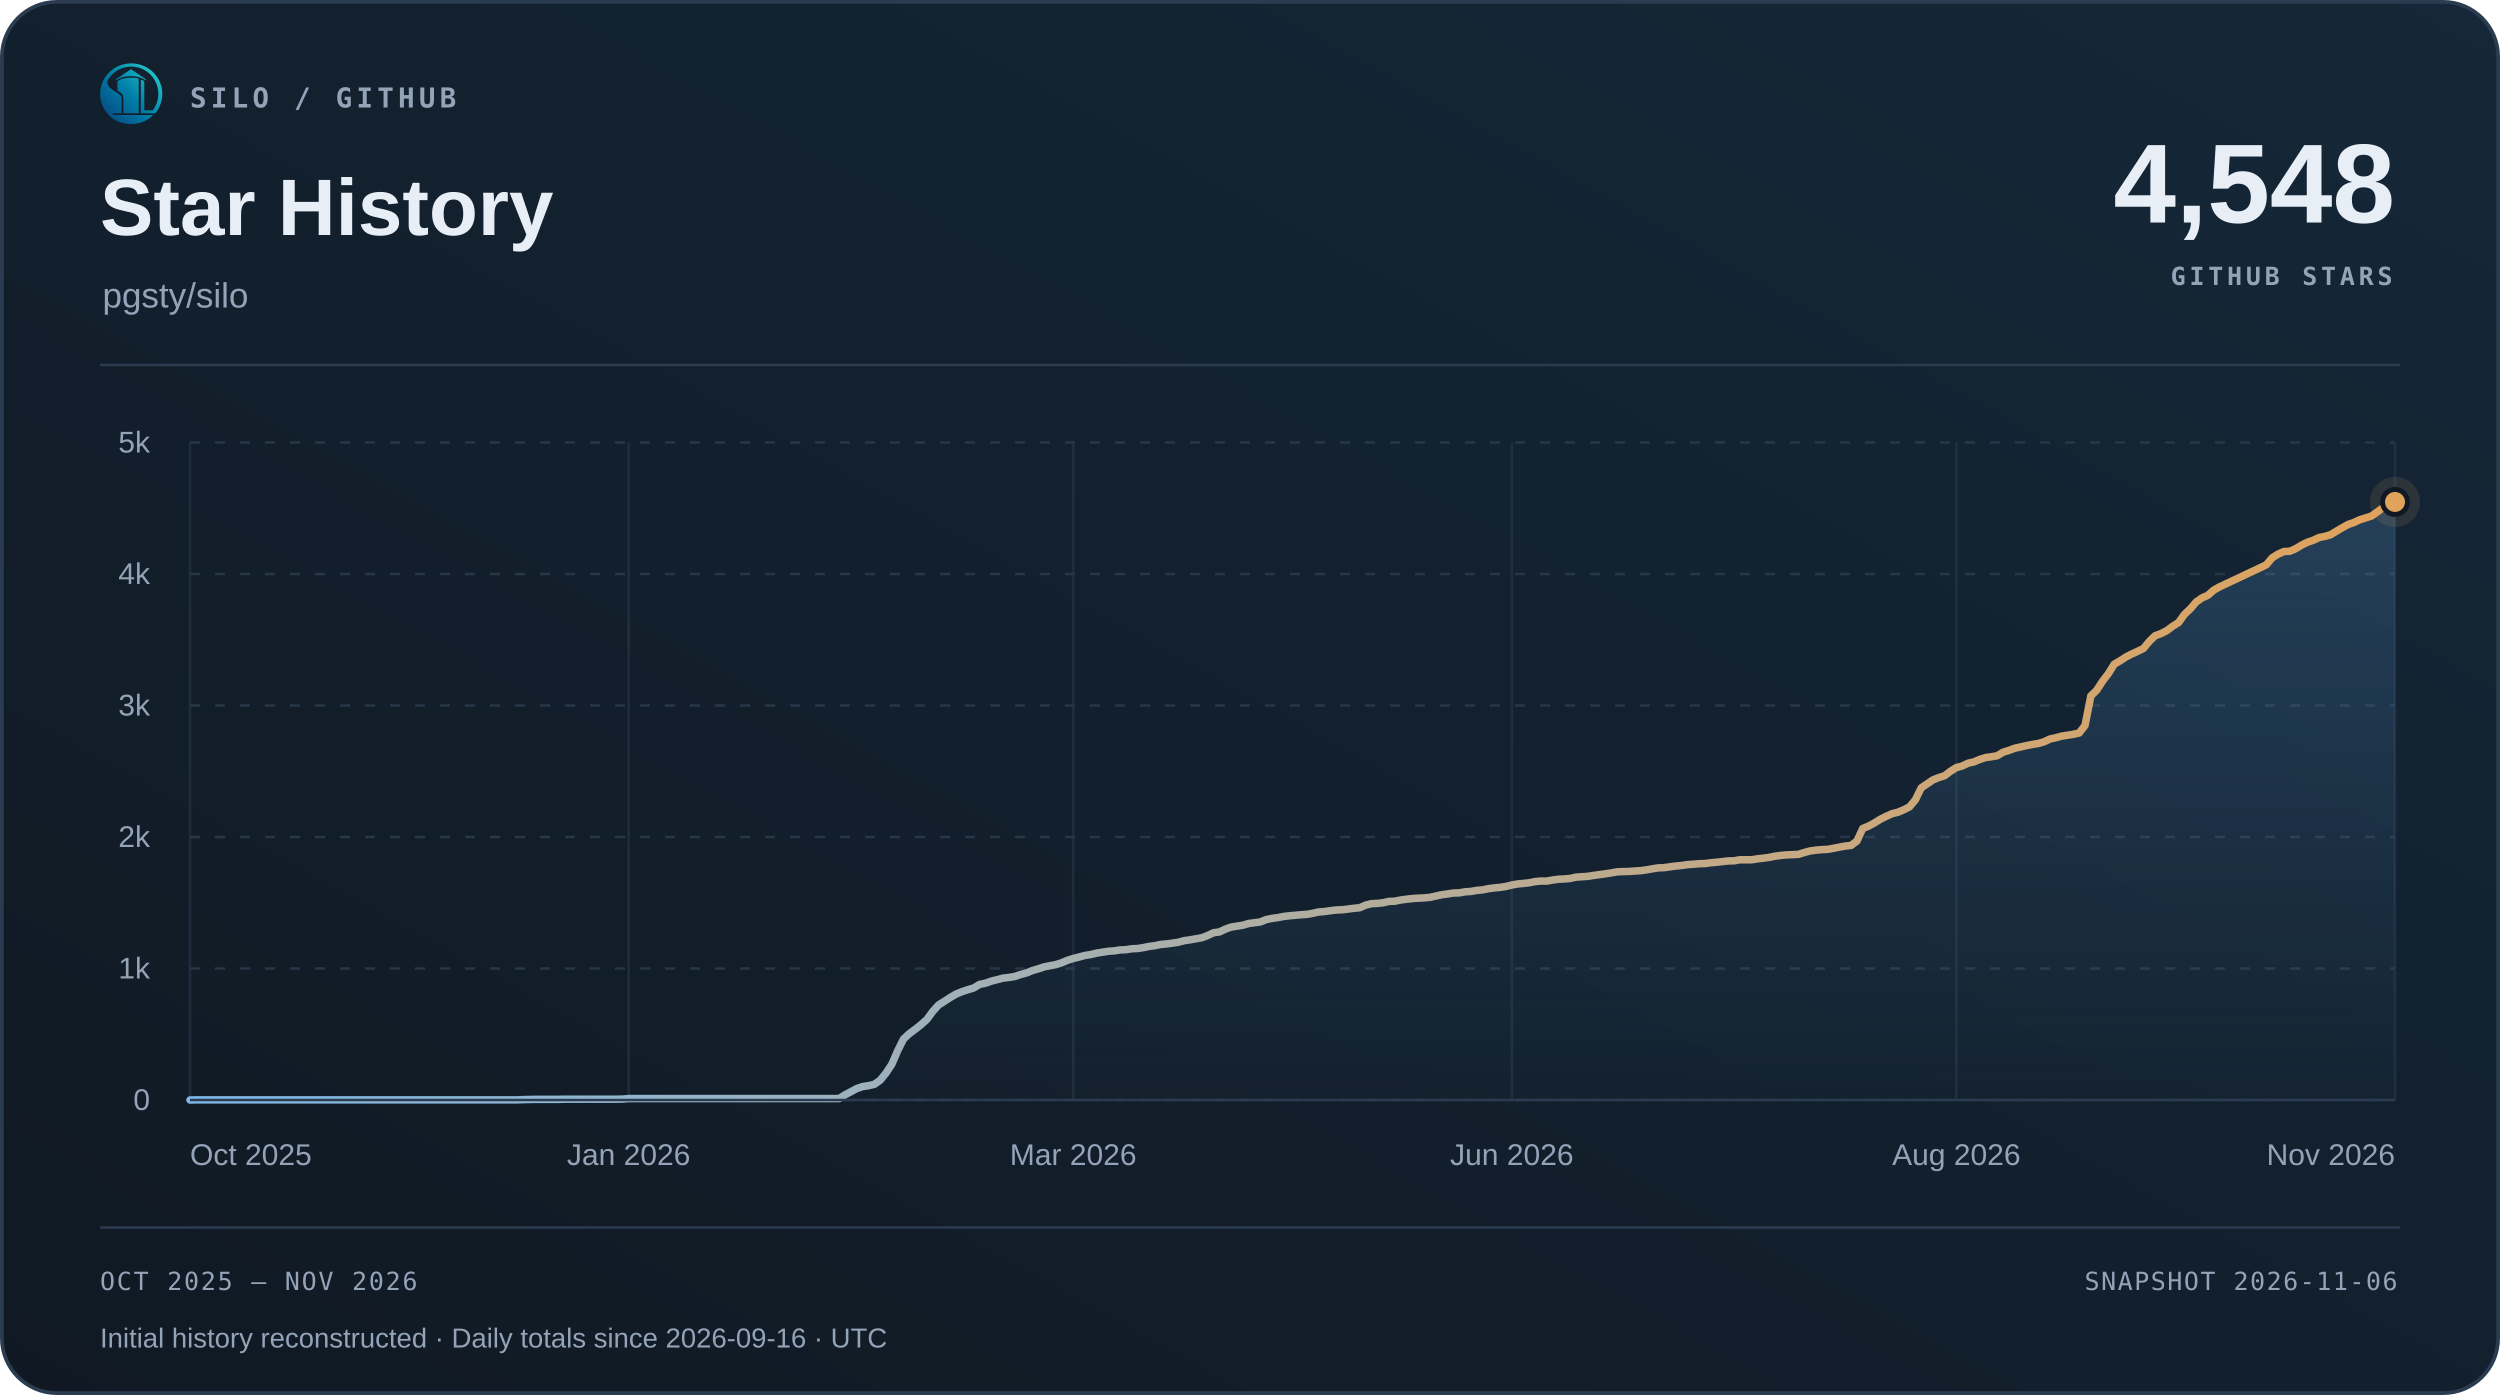
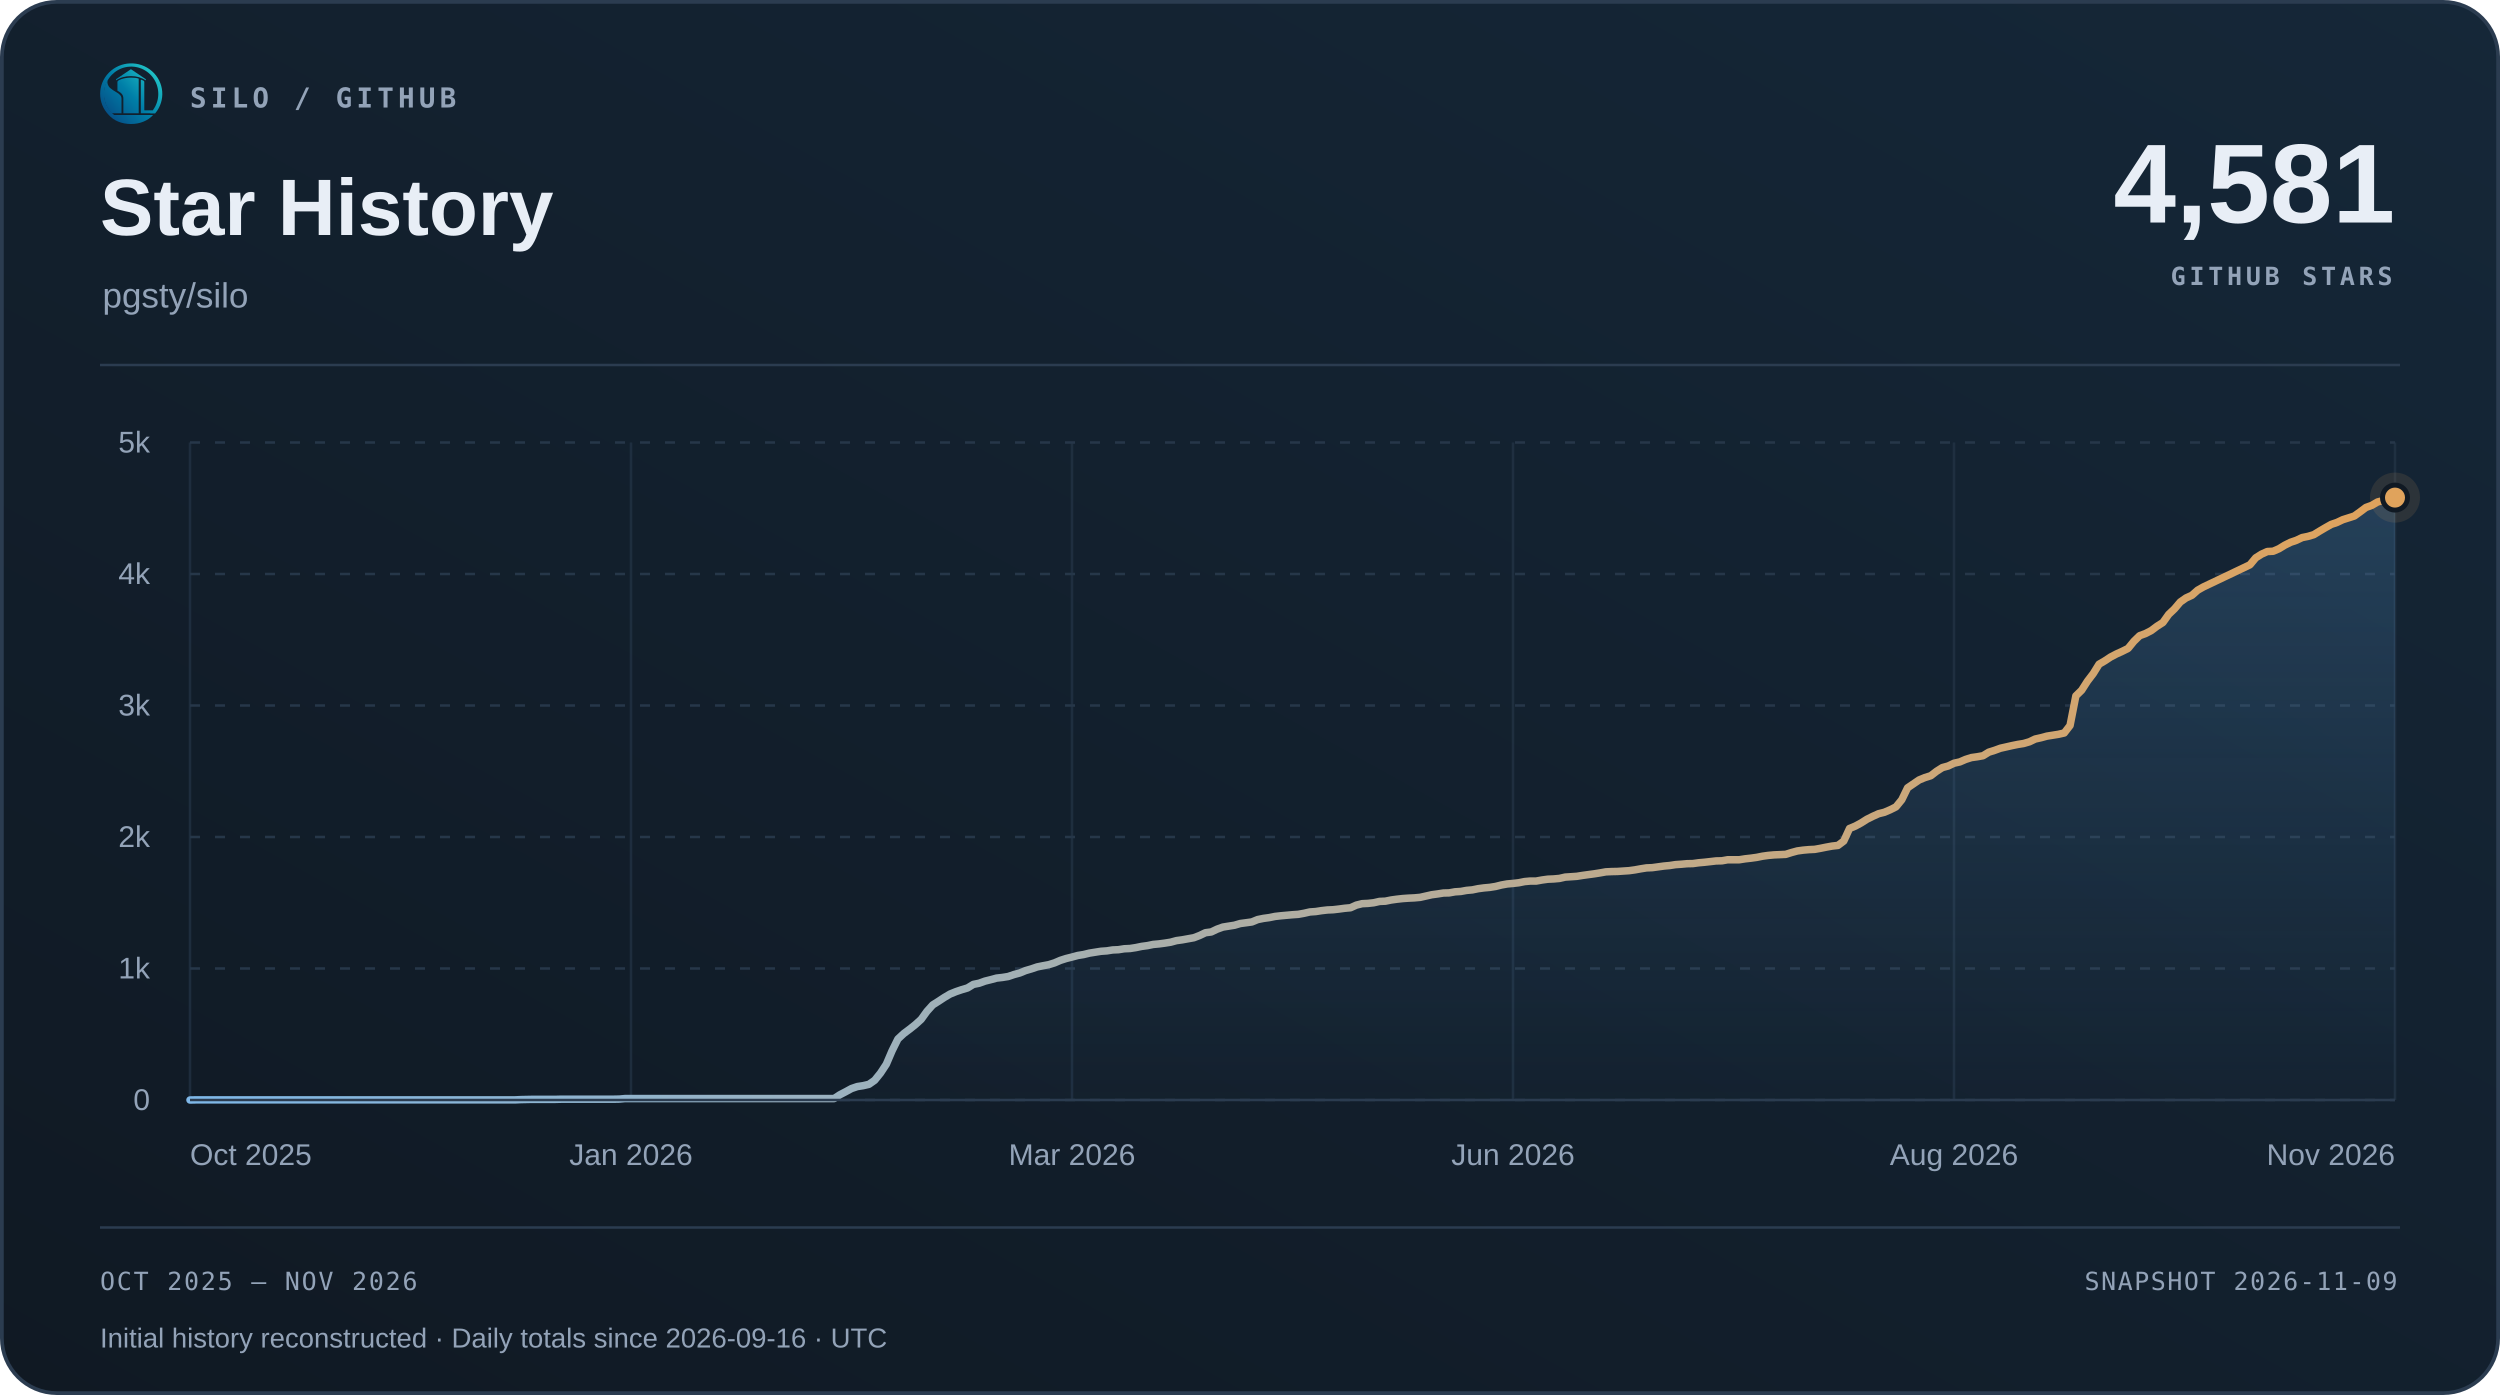
<svg xmlns="http://www.w3.org/2000/svg" width="1000" height="558" viewBox="0 0 1000 558" role="img" aria-labelledby="title desc">
  <defs>
    <linearGradient id="surface" x1="0" y1="1" x2="1" y2="0">
      <stop offset="0" stop-color="#101923" />
      <stop offset="1" stop-color="#152738" />
    </linearGradient>
    <linearGradient id="accent" x1="0" y1="0" x2="1" y2="0">
      <stop offset="0" stop-color="#7fb8e8" />
      <stop offset="1" stop-color="#e0a35c" />
    </linearGradient>
    <linearGradient id="area" x1="0" y1="0" x2="0" y2="1">
      <stop offset="0" stop-color="#5da2dd" stop-opacity=".22" />
      <stop offset="1" stop-color="#5da2dd" stop-opacity=".015" />
    </linearGradient>
  </defs>
  <rect x=".75" y=".75" width="998.5" height="556.5" rx="22" fill="url(#surface)" stroke="#2b3c50" stroke-width="1.5" />
  <svg x="40" y="25" width="25" height="25" viewBox="230 213 570 570">
    <defs>
      <linearGradient id="silo-color" x1="276" y1="720" x2="742" y2="286" gradientUnits="userSpaceOnUse">
        <stop offset="0" stop-color="#064A83" />
        <stop offset="0.5" stop-color="#007FA8" />
        <stop offset="1" stop-color="#22C7C9" />
      </linearGradient>
    </defs>
    <g fill="url(#silo-color)">
      <path d="       M 734 676       A 283.5 278.5 0 1 0 310 692       L 359 692       A 247 248.5 0 1 1 688 676       Z" />
      <path d="       M 300.57 375       C 292 390 300 430 328 450       C 343 461 357 472 374 481       C 410 501 426 517 426 544       L 426 676       L 336 676       C 308 647 286 608 274 565       C 262 522 263 479 272 439       C 278 413 286 389 300.57 375       Z" />
      <path d="       M 602 373       Q 602 368 607 370       C 619 374 634 381 634 389       L 634 647       Q 634 649 636 649       L 708 649       L 734 676       L 602 676       Z" />
      <path d="       M 310 692       L 714 692       C 668 743 596 774 512 774       C 428 774 355 743 310 692       Z" />
      <path d="       M 389 389       C 389 374 447 351 512 351       C 540 351 565 354 580 359       Q 583 360 583 364       L 583 676       L 443 676       L 443 541       C 443 509 426 490 389 470       Z" />
      <path d="       M 512 274       L 647 365       Q 649 370 647 376       C 609 350 563 337 512 337       C 460 337 414 350 377 376       Q 375 370 377 365       Z" />
    </g>
  </svg>
  <text x="76" y="43" font-family="Menlo,Consolas,monospace" font-size="11" font-weight="600" fill="#93a3b8" text-anchor="start" letter-spacing="1.7">SILO / GITHUB</text>
  <text x="40" y="94" font-family="Arial,Helvetica,sans-serif" font-size="32" font-weight="700" fill="#e8eef6" text-anchor="start">Star History</text>
  <text x="41" y="123" font-family="Arial,Helvetica,sans-serif" font-size="14" font-weight="400" fill="#93a3b8" text-anchor="start">pgsty/silo</text>
-   <text x="958" y="89" font-family="Arial,Helvetica,sans-serif" font-size="45" font-weight="700" fill="#e8eef6" text-anchor="end">4,548</text>
+   <text x="958" y="89" font-family="Arial,Helvetica,sans-serif" font-size="45" font-weight="700" fill="#e8eef6" text-anchor="end">4,581</text>
  <text x="957" y="114" font-family="Menlo,Consolas,monospace" font-size="10" font-weight="600" fill="#93a3b8" text-anchor="end" letter-spacing="1.5">GITHUB STARS</text>
  <path d="M40 146 H960" stroke="#2b3c50" />
  <path d="M76 440.00 H958" stroke="#263749" stroke-dasharray="4 6" />
  <text x="60" y="444.0" font-family="Arial,Helvetica,sans-serif" font-size="12" font-weight="400" fill="#93a3b8" text-anchor="end">0</text>
  <path d="M76 387.40 H958" stroke="#263749" stroke-dasharray="4 6" />
  <text x="60" y="391.4" font-family="Arial,Helvetica,sans-serif" font-size="12" font-weight="400" fill="#93a3b8" text-anchor="end">1k</text>
  <path d="M76 334.80 H958" stroke="#263749" stroke-dasharray="4 6" />
  <text x="60" y="338.8" font-family="Arial,Helvetica,sans-serif" font-size="12" font-weight="400" fill="#93a3b8" text-anchor="end">2k</text>
  <path d="M76 282.20 H958" stroke="#263749" stroke-dasharray="4 6" />
  <text x="60" y="286.2" font-family="Arial,Helvetica,sans-serif" font-size="12" font-weight="400" fill="#93a3b8" text-anchor="end">3k</text>
  <path d="M76 229.60 H958" stroke="#263749" stroke-dasharray="4 6" />
  <text x="60" y="233.6" font-family="Arial,Helvetica,sans-serif" font-size="12" font-weight="400" fill="#93a3b8" text-anchor="end">4k</text>
  <path d="M76 177.00 H958" stroke="#263749" stroke-dasharray="4 6" />
  <text x="60" y="181.0" font-family="Arial,Helvetica,sans-serif" font-size="12" font-weight="400" fill="#93a3b8" text-anchor="end">5k</text>
  <path d="M76.00 177 V440" stroke="#263749" stroke-opacity=".65" />
  <text x="76.0" y="466" font-family="Arial,Helvetica,sans-serif" font-size="12" font-weight="400" fill="#93a3b8" text-anchor="start">Oct 2025</text>
-   <path d="M251.46 177 V440" stroke="#263749" stroke-opacity=".65" />
-   <text x="251.46" y="466" font-family="Arial,Helvetica,sans-serif" font-size="12" font-weight="400" fill="#93a3b8" text-anchor="middle">Jan 2026</text>
-   <path d="M429.27 177 V440" stroke="#263749" stroke-opacity=".65" />
-   <text x="429.27" y="466" font-family="Arial,Helvetica,sans-serif" font-size="12" font-weight="400" fill="#93a3b8" text-anchor="middle">Mar 2026</text>
-   <path d="M604.73 177 V440" stroke="#263749" stroke-opacity=".65" />
-   <text x="604.73" y="466" font-family="Arial,Helvetica,sans-serif" font-size="12" font-weight="400" fill="#93a3b8" text-anchor="middle">Jun 2026</text>
-   <path d="M782.54 177 V440" stroke="#263749" stroke-opacity=".65" />
-   <text x="782.54" y="466" font-family="Arial,Helvetica,sans-serif" font-size="12" font-weight="400" fill="#93a3b8" text-anchor="middle">Aug 2026</text>
+   <path d="M252.40 177 V440" stroke="#263749" stroke-opacity=".65" />
+   <text x="252.4" y="466" font-family="Arial,Helvetica,sans-serif" font-size="12" font-weight="400" fill="#93a3b8" text-anchor="middle">Jan 2026</text>
+   <path d="M428.80 177 V440" stroke="#263749" stroke-opacity=".65" />
+   <text x="428.8" y="466" font-family="Arial,Helvetica,sans-serif" font-size="12" font-weight="400" fill="#93a3b8" text-anchor="middle">Mar 2026</text>
+   <path d="M605.20 177 V440" stroke="#263749" stroke-opacity=".65" />
+   <text x="605.2" y="466" font-family="Arial,Helvetica,sans-serif" font-size="12" font-weight="400" fill="#93a3b8" text-anchor="middle">Jun 2026</text>
+   <path d="M781.60 177 V440" stroke="#263749" stroke-opacity=".65" />
+   <text x="781.6" y="466" font-family="Arial,Helvetica,sans-serif" font-size="12" font-weight="400" fill="#93a3b8" text-anchor="middle">Aug 2026</text>
  <path d="M958.00 177 V440" stroke="#263749" stroke-opacity=".65" />
  <text x="958.0" y="466" font-family="Arial,Helvetica,sans-serif" font-size="12" font-weight="400" fill="#93a3b8" text-anchor="end">Nov 2026</text>
-   <path d="M76.00 440.00 L78.34 439.95 L80.68 439.95 L83.02 439.95 L85.36 439.95 L87.70 439.95 L90.04 439.95 L92.38 439.95 L94.72 439.95 L97.06 439.95 L99.40 439.95 L101.73 439.95 L104.07 439.95 L106.41 439.95 L108.75 439.95 L111.09 439.95 L113.43 439.95 L115.77 439.95 L118.11 439.95 L120.45 439.95 L122.79 439.95 L125.13 439.95 L127.47 439.95 L129.81 439.95 L132.15 439.95 L134.49 439.95 L136.83 439.95 L139.17 439.95 L141.51 439.95 L143.85 439.95 L146.19 439.95 L148.53 439.95 L150.86 439.95 L153.20 439.95 L155.54 439.95 L157.88 439.95 L160.22 439.95 L162.56 439.95 L164.90 439.95 L167.24 439.95 L169.58 439.95 L171.92 439.95 L174.26 439.95 L176.60 439.95 L178.94 439.95 L181.28 439.95 L183.62 439.95 L185.96 439.95 L188.30 439.95 L190.64 439.95 L192.98 439.95 L195.32 439.95 L197.66 439.95 L199.99 439.95 L202.33 439.95 L204.67 439.95 L207.01 439.95 L209.35 439.84 L211.69 439.79 L214.03 439.74 L216.37 439.74 L218.71 439.74 L221.05 439.74 L223.39 439.74 L225.73 439.68 L228.07 439.68 L230.41 439.68 L232.75 439.68 L235.09 439.68 L237.43 439.68 L239.77 439.68 L242.11 439.68 L244.45 439.68 L246.79 439.68 L249.12 439.63 L251.46 439.42 L253.80 439.42 L256.14 439.42 L258.48 439.42 L260.82 439.42 L263.16 439.42 L265.50 439.42 L267.84 439.42 L270.18 439.42 L272.52 439.42 L274.86 439.42 L277.20 439.42 L279.54 439.42 L281.88 439.42 L284.22 439.42 L286.56 439.42 L288.90 439.42 L291.24 439.42 L293.58 439.42 L295.92 439.42 L298.25 439.42 L300.59 439.42 L302.93 439.42 L305.27 439.42 L307.61 439.42 L309.95 439.42 L312.29 439.42 L314.63 439.42 L316.97 439.42 L319.31 439.42 L321.65 439.42 L323.99 439.42 L326.33 439.42 L328.67 439.42 L331.01 439.42 L333.35 439.42 L335.69 439.42 L338.03 437.90 L340.37 436.69 L342.71 435.42 L345.05 434.63 L347.38 434.27 L349.72 433.74 L352.06 432.11 L354.40 429.22 L356.74 425.69 L359.08 420.27 L361.42 415.59 L363.76 413.44 L366.10 411.70 L368.44 409.86 L370.78 407.76 L373.12 404.55 L375.46 401.97 L377.80 400.50 L380.14 398.97 L382.48 397.60 L384.82 396.66 L387.16 395.87 L389.50 395.18 L391.84 393.76 L394.18 393.29 L396.51 392.45 L398.85 391.87 L401.19 391.24 L403.53 390.98 L405.87 390.61 L408.21 389.82 L410.55 389.19 L412.89 388.24 L415.23 387.56 L417.57 386.77 L419.91 386.30 L422.25 385.87 L424.59 385.14 L426.93 384.14 L429.27 383.40 L431.61 382.82 L433.95 382.19 L436.29 381.82 L438.63 381.25 L440.97 380.88 L443.31 380.51 L445.64 380.35 L447.98 379.98 L450.32 379.88 L452.66 379.51 L455.00 379.40 L457.34 379.04 L459.68 378.56 L462.02 378.25 L464.36 377.77 L466.70 377.56 L469.04 377.25 L471.38 376.88 L473.72 376.25 L476.06 375.93 L478.40 375.51 L480.74 375.09 L483.08 374.20 L485.42 373.09 L487.76 372.78 L490.10 371.67 L492.44 370.83 L494.77 370.46 L497.11 370.09 L499.45 369.41 L501.79 369.10 L504.13 368.78 L506.47 367.83 L508.81 367.36 L511.15 367.04 L513.49 366.57 L515.83 366.31 L518.17 366.10 L520.51 365.89 L522.85 365.73 L525.19 365.31 L527.53 364.78 L529.87 364.62 L532.21 364.26 L534.55 363.99 L536.89 363.89 L539.23 363.62 L541.56 363.31 L543.90 363.10 L546.24 362.05 L548.58 361.47 L550.92 361.36 L553.26 361.10 L555.60 360.57 L557.94 360.47 L560.28 360.00 L562.62 359.68 L564.96 359.42 L567.30 359.26 L569.64 359.15 L571.98 358.94 L574.32 358.42 L576.66 357.89 L579.00 357.58 L581.34 357.21 L583.68 357.15 L586.02 356.73 L588.36 356.58 L590.69 356.16 L593.03 355.95 L595.37 355.47 L597.71 355.16 L600.05 354.95 L602.39 354.58 L604.73 354.00 L607.07 353.58 L609.41 353.37 L611.75 353.10 L614.09 352.63 L616.43 352.42 L618.77 352.42 L621.11 352.00 L623.45 351.68 L625.79 351.58 L628.13 351.37 L630.47 350.84 L632.81 350.69 L635.15 350.53 L637.49 350.16 L639.82 349.84 L642.16 349.53 L644.50 349.16 L646.84 348.74 L649.18 348.63 L651.52 348.58 L653.86 348.42 L656.20 348.27 L658.54 347.95 L660.88 347.53 L663.22 347.16 L665.56 347.06 L667.90 346.74 L670.24 346.42 L672.58 346.21 L674.92 345.85 L677.26 345.69 L679.60 345.48 L681.94 345.43 L684.28 345.11 L686.62 344.90 L688.95 344.64 L691.29 344.37 L693.63 344.32 L695.97 343.90 L698.31 343.90 L700.65 343.90 L702.99 343.53 L705.33 343.27 L707.67 342.95 L710.01 342.48 L712.35 342.16 L714.69 341.95 L717.03 341.85 L719.37 341.74 L721.71 341.01 L724.05 340.38 L726.39 340.06 L728.73 339.85 L731.07 339.74 L733.41 339.32 L735.75 338.85 L738.08 338.43 L740.42 338.17 L742.76 336.43 L745.10 331.38 L747.44 330.43 L749.78 329.17 L752.12 327.70 L754.46 326.54 L756.80 325.49 L759.14 324.91 L761.48 323.91 L763.82 322.75 L766.16 319.91 L768.50 315.13 L770.84 313.55 L773.18 311.97 L775.52 311.02 L777.86 310.29 L780.20 308.50 L782.54 307.03 L784.88 306.40 L787.21 305.29 L789.55 304.77 L791.89 303.77 L794.23 303.03 L796.57 302.71 L798.91 302.29 L801.25 300.87 L803.59 300.14 L805.93 299.29 L808.27 298.77 L810.61 298.24 L812.95 297.77 L815.29 297.40 L817.63 296.72 L819.97 295.61 L822.31 295.09 L824.65 294.46 L826.99 294.09 L829.33 293.72 L831.67 293.19 L834.01 290.20 L836.34 278.36 L838.68 276.10 L841.02 272.47 L843.36 269.42 L845.70 265.68 L848.04 264.32 L850.38 262.79 L852.72 261.58 L855.06 260.53 L857.40 259.37 L859.74 256.53 L862.08 254.27 L864.42 253.43 L866.76 252.22 L869.10 250.48 L871.44 249.01 L873.78 245.75 L876.12 243.54 L878.46 240.80 L880.80 239.17 L883.14 238.12 L885.47 236.07 L887.81 234.75 L890.15 233.65 L906.53 225.92 L908.87 223.13 L911.21 221.66 L913.55 220.61 L915.89 220.50 L918.23 219.50 L920.57 218.08 L922.91 216.92 L925.25 216.13 L927.59 215.03 L929.93 214.56 L932.27 213.87 L934.60 212.45 L936.94 211.08 L939.28 209.77 L941.62 208.98 L943.96 207.88 L946.30 207.14 L948.64 206.40 L950.98 204.72 L953.32 202.98 L955.66 202.14 L958.00 200.78 L958.00 440 L76 440 Z" fill="url(#area)" />
-   <path d="M76.00 440.00 L78.34 439.95 L80.68 439.95 L83.02 439.95 L85.36 439.95 L87.70 439.95 L90.04 439.95 L92.38 439.95 L94.72 439.95 L97.06 439.95 L99.40 439.95 L101.73 439.95 L104.07 439.95 L106.41 439.95 L108.75 439.95 L111.09 439.95 L113.43 439.95 L115.77 439.95 L118.11 439.95 L120.45 439.95 L122.79 439.95 L125.13 439.95 L127.47 439.95 L129.81 439.95 L132.15 439.95 L134.49 439.95 L136.83 439.95 L139.17 439.95 L141.51 439.95 L143.85 439.95 L146.19 439.95 L148.53 439.95 L150.86 439.95 L153.20 439.95 L155.54 439.95 L157.88 439.95 L160.22 439.95 L162.56 439.95 L164.90 439.95 L167.24 439.95 L169.58 439.95 L171.92 439.95 L174.26 439.95 L176.60 439.95 L178.94 439.95 L181.28 439.95 L183.62 439.95 L185.96 439.95 L188.30 439.95 L190.64 439.95 L192.98 439.95 L195.32 439.95 L197.66 439.95 L199.99 439.95 L202.33 439.95 L204.67 439.95 L207.01 439.95 L209.35 439.84 L211.69 439.79 L214.03 439.74 L216.37 439.74 L218.71 439.74 L221.05 439.74 L223.39 439.74 L225.73 439.68 L228.07 439.68 L230.41 439.68 L232.75 439.68 L235.09 439.68 L237.43 439.68 L239.77 439.68 L242.11 439.68 L244.45 439.68 L246.79 439.68 L249.12 439.63 L251.46 439.42 L253.80 439.42 L256.14 439.42 L258.48 439.42 L260.82 439.42 L263.16 439.42 L265.50 439.42 L267.84 439.42 L270.18 439.42 L272.52 439.42 L274.86 439.42 L277.20 439.42 L279.54 439.42 L281.88 439.42 L284.22 439.42 L286.56 439.42 L288.90 439.42 L291.24 439.42 L293.58 439.42 L295.92 439.42 L298.25 439.42 L300.59 439.42 L302.93 439.42 L305.27 439.42 L307.61 439.42 L309.95 439.42 L312.29 439.42 L314.63 439.42 L316.97 439.42 L319.31 439.42 L321.65 439.42 L323.99 439.42 L326.33 439.42 L328.67 439.42 L331.01 439.42 L333.35 439.42 L335.69 439.42 L338.03 437.90 L340.37 436.69 L342.71 435.42 L345.05 434.63 L347.38 434.27 L349.72 433.74 L352.06 432.11 L354.40 429.22 L356.74 425.69 L359.08 420.27 L361.42 415.59 L363.76 413.44 L366.10 411.70 L368.44 409.86 L370.78 407.76 L373.12 404.55 L375.46 401.97 L377.80 400.50 L380.14 398.97 L382.48 397.60 L384.82 396.66 L387.16 395.87 L389.50 395.18 L391.84 393.76 L394.18 393.29 L396.51 392.45 L398.85 391.87 L401.19 391.24 L403.53 390.98 L405.87 390.61 L408.21 389.82 L410.55 389.19 L412.89 388.24 L415.23 387.56 L417.57 386.77 L419.91 386.30 L422.25 385.87 L424.59 385.14 L426.93 384.14 L429.27 383.40 L431.61 382.82 L433.95 382.19 L436.29 381.82 L438.63 381.25 L440.97 380.88 L443.31 380.51 L445.64 380.35 L447.98 379.98 L450.32 379.88 L452.66 379.51 L455.00 379.40 L457.34 379.04 L459.68 378.56 L462.02 378.25 L464.36 377.77 L466.70 377.56 L469.04 377.25 L471.38 376.88 L473.72 376.25 L476.06 375.93 L478.40 375.51 L480.74 375.09 L483.08 374.20 L485.42 373.09 L487.76 372.78 L490.10 371.67 L492.44 370.83 L494.77 370.46 L497.11 370.09 L499.45 369.41 L501.79 369.10 L504.13 368.78 L506.47 367.83 L508.81 367.36 L511.15 367.04 L513.49 366.57 L515.83 366.31 L518.17 366.10 L520.51 365.89 L522.85 365.73 L525.19 365.31 L527.53 364.78 L529.87 364.62 L532.21 364.26 L534.55 363.99 L536.89 363.89 L539.23 363.62 L541.56 363.31 L543.90 363.10 L546.24 362.05 L548.58 361.47 L550.92 361.36 L553.26 361.10 L555.60 360.57 L557.94 360.47 L560.28 360.00 L562.62 359.68 L564.96 359.42 L567.30 359.26 L569.64 359.15 L571.98 358.94 L574.32 358.42 L576.66 357.89 L579.00 357.58 L581.34 357.21 L583.68 357.15 L586.02 356.73 L588.36 356.58 L590.69 356.16 L593.03 355.95 L595.37 355.47 L597.71 355.16 L600.05 354.95 L602.39 354.58 L604.73 354.00 L607.07 353.58 L609.41 353.37 L611.75 353.10 L614.09 352.63 L616.43 352.42 L618.77 352.42 L621.11 352.00 L623.45 351.68 L625.79 351.58 L628.13 351.37 L630.47 350.84 L632.81 350.69 L635.15 350.53 L637.49 350.16 L639.82 349.84 L642.16 349.53 L644.50 349.16 L646.84 348.74 L649.18 348.63 L651.52 348.58 L653.86 348.42 L656.20 348.27 L658.54 347.95 L660.88 347.53 L663.22 347.16 L665.56 347.06 L667.90 346.74 L670.24 346.42 L672.58 346.21 L674.92 345.85 L677.26 345.69 L679.60 345.48 L681.94 345.43 L684.28 345.11 L686.62 344.90 L688.95 344.64 L691.29 344.37 L693.63 344.32 L695.97 343.90 L698.31 343.90 L700.65 343.90 L702.99 343.53 L705.33 343.27 L707.67 342.95 L710.01 342.48 L712.35 342.16 L714.69 341.95 L717.03 341.85 L719.37 341.74 L721.71 341.01 L724.05 340.38 L726.39 340.06 L728.73 339.85 L731.07 339.74 L733.41 339.32 L735.75 338.85 L738.08 338.43 L740.42 338.17 L742.76 336.43 L745.10 331.38 L747.44 330.43 L749.78 329.17 L752.12 327.70 L754.46 326.54 L756.80 325.49 L759.14 324.91 L761.48 323.91 L763.82 322.75 L766.16 319.91 L768.50 315.13 L770.84 313.55 L773.18 311.97 L775.52 311.02 L777.86 310.29 L780.20 308.50 L782.54 307.03 L784.88 306.40 L787.21 305.29 L789.55 304.77 L791.89 303.77 L794.23 303.03 L796.57 302.71 L798.91 302.29 L801.25 300.87 L803.59 300.14 L805.93 299.29 L808.27 298.77 L810.61 298.24 L812.95 297.77 L815.29 297.40 L817.63 296.72 L819.97 295.61 L822.31 295.09 L824.65 294.46 L826.99 294.09 L829.33 293.72 L831.67 293.19 L834.01 290.20 L836.34 278.36 L838.68 276.10 L841.02 272.47 L843.36 269.42 L845.70 265.68 L848.04 264.32 L850.38 262.79 L852.72 261.58 L855.06 260.53 L857.40 259.37 L859.74 256.53 L862.08 254.27 L864.42 253.43 L866.76 252.22 L869.10 250.48 L871.44 249.01 L873.78 245.75 L876.12 243.54 L878.46 240.80 L880.80 239.17 L883.14 238.12 L885.47 236.07 L887.81 234.75 L890.15 233.65 L906.53 225.92 L908.87 223.13 L911.21 221.66 L913.55 220.61 L915.89 220.50 L918.23 219.50 L920.57 218.08 L922.91 216.92 L925.25 216.13 L927.59 215.03 L929.93 214.56 L932.27 213.87 L934.60 212.45 L936.94 211.08 L939.28 209.77 L941.62 208.98 L943.96 207.88 L946.30 207.14 L948.64 206.40 L950.98 204.72 L953.32 202.98 L955.66 202.14 L958.00 200.78" fill="none" stroke="url(#accent)" stroke-width="3" stroke-linecap="round" stroke-linejoin="round" />
+   <path d="M76.00 440.00 L78.32 439.95 L80.64 439.95 L82.96 439.95 L85.28 439.95 L87.61 439.95 L89.93 439.95 L92.25 439.95 L94.57 439.95 L96.89 439.95 L99.21 439.95 L101.53 439.95 L103.85 439.95 L106.17 439.95 L108.49 439.95 L110.82 439.95 L113.14 439.95 L115.46 439.95 L117.78 439.95 L120.10 439.95 L122.42 439.95 L124.74 439.95 L127.06 439.95 L129.38 439.95 L131.71 439.95 L134.03 439.95 L136.35 439.95 L138.67 439.95 L140.99 439.95 L143.31 439.95 L145.63 439.95 L147.95 439.95 L150.27 439.95 L152.59 439.95 L154.92 439.95 L157.24 439.95 L159.56 439.95 L161.88 439.95 L164.20 439.95 L166.52 439.95 L168.84 439.95 L171.16 439.95 L173.48 439.95 L175.81 439.95 L178.13 439.95 L180.45 439.95 L182.77 439.95 L185.09 439.95 L187.41 439.95 L189.73 439.95 L192.05 439.95 L194.37 439.95 L196.69 439.95 L199.02 439.95 L201.34 439.95 L203.66 439.95 L205.98 439.95 L208.30 439.84 L210.62 439.79 L212.94 439.74 L215.26 439.74 L217.58 439.74 L219.91 439.74 L222.23 439.74 L224.55 439.68 L226.87 439.68 L229.19 439.68 L231.51 439.68 L233.83 439.68 L236.15 439.68 L238.47 439.68 L240.79 439.68 L243.12 439.68 L245.44 439.68 L247.76 439.63 L250.08 439.42 L252.40 439.42 L254.72 439.42 L257.04 439.42 L259.36 439.42 L261.68 439.42 L264.01 439.42 L266.33 439.42 L268.65 439.42 L270.97 439.42 L273.29 439.42 L275.61 439.42 L277.93 439.42 L280.25 439.42 L282.57 439.42 L284.89 439.42 L287.22 439.42 L289.54 439.42 L291.86 439.42 L294.18 439.42 L296.50 439.42 L298.82 439.42 L301.14 439.42 L303.46 439.42 L305.78 439.42 L308.11 439.42 L310.43 439.42 L312.75 439.42 L315.07 439.42 L317.39 439.42 L319.71 439.42 L322.03 439.42 L324.35 439.42 L326.67 439.42 L328.99 439.42 L331.32 439.42 L333.64 439.42 L335.96 437.90 L338.28 436.69 L340.60 435.42 L342.92 434.63 L345.24 434.27 L347.56 433.74 L349.88 432.11 L352.21 429.22 L354.53 425.69 L356.85 420.27 L359.17 415.59 L361.49 413.44 L363.81 411.70 L366.13 409.86 L368.45 407.76 L370.77 404.55 L373.09 401.97 L375.42 400.50 L377.74 398.97 L380.06 397.60 L382.38 396.66 L384.70 395.87 L387.02 395.18 L389.34 393.76 L391.66 393.29 L393.98 392.45 L396.31 391.87 L398.63 391.24 L400.95 390.98 L403.27 390.61 L405.59 389.82 L407.91 389.19 L410.23 388.24 L412.55 387.56 L414.87 386.77 L417.19 386.30 L419.52 385.87 L421.84 385.14 L424.16 384.14 L426.48 383.40 L428.80 382.82 L431.12 382.19 L433.44 381.82 L435.76 381.25 L438.08 380.88 L440.41 380.51 L442.73 380.35 L445.05 379.98 L447.37 379.88 L449.69 379.51 L452.01 379.40 L454.33 379.04 L456.65 378.56 L458.97 378.25 L461.29 377.77 L463.62 377.56 L465.94 377.25 L468.26 376.88 L470.58 376.25 L472.90 375.93 L475.22 375.51 L477.54 375.09 L479.86 374.20 L482.18 373.09 L484.51 372.78 L486.83 371.67 L489.15 370.83 L491.47 370.46 L493.79 370.09 L496.11 369.41 L498.43 369.10 L500.75 368.78 L503.07 367.83 L505.39 367.36 L507.72 367.04 L510.04 366.57 L512.36 366.31 L514.68 366.10 L517.00 365.89 L519.32 365.73 L521.64 365.31 L523.96 364.78 L526.28 364.62 L528.61 364.26 L530.93 363.99 L533.25 363.89 L535.57 363.62 L537.89 363.31 L540.21 363.10 L542.53 362.05 L544.85 361.47 L547.17 361.36 L549.49 361.10 L551.82 360.57 L554.14 360.47 L556.46 360.00 L558.78 359.68 L561.10 359.42 L563.42 359.26 L565.74 359.15 L568.06 358.94 L570.38 358.42 L572.71 357.89 L575.03 357.58 L577.35 357.21 L579.67 357.15 L581.99 356.73 L584.31 356.58 L586.63 356.16 L588.95 355.95 L591.27 355.47 L593.59 355.16 L595.92 354.95 L598.24 354.58 L600.56 354.00 L602.88 353.58 L605.20 353.37 L607.52 353.10 L609.84 352.63 L612.16 352.42 L614.48 352.42 L616.81 352.00 L619.13 351.68 L621.45 351.58 L623.77 351.37 L626.09 350.84 L628.41 350.69 L630.73 350.53 L633.05 350.16 L635.37 349.84 L637.69 349.53 L640.02 349.16 L642.34 348.74 L644.66 348.63 L646.98 348.58 L649.30 348.42 L651.62 348.27 L653.94 347.95 L656.26 347.53 L658.58 347.16 L660.91 347.06 L663.23 346.74 L665.55 346.42 L667.87 346.21 L670.19 345.85 L672.51 345.69 L674.83 345.48 L677.15 345.43 L679.47 345.11 L681.79 344.90 L684.12 344.64 L686.44 344.37 L688.76 344.32 L691.08 343.90 L693.40 343.90 L695.72 343.90 L698.04 343.53 L700.36 343.27 L702.68 342.95 L705.01 342.48 L707.33 342.16 L709.65 341.95 L711.97 341.85 L714.29 341.74 L716.61 341.01 L718.93 340.38 L721.25 340.06 L723.57 339.85 L725.89 339.74 L728.22 339.32 L730.54 338.85 L732.86 338.43 L735.18 338.17 L737.50 336.43 L739.82 331.38 L742.14 330.43 L744.46 329.17 L746.78 327.70 L749.11 326.54 L751.43 325.49 L753.75 324.91 L756.07 323.91 L758.39 322.75 L760.71 319.91 L763.03 315.13 L765.35 313.55 L767.67 311.97 L769.99 311.02 L772.32 310.29 L774.64 308.50 L776.96 307.03 L779.28 306.40 L781.60 305.29 L783.92 304.77 L786.24 303.77 L788.56 303.03 L790.88 302.71 L793.21 302.29 L795.53 300.87 L797.85 300.14 L800.17 299.29 L802.49 298.77 L804.81 298.24 L807.13 297.77 L809.45 297.40 L811.77 296.72 L814.09 295.61 L816.42 295.09 L818.74 294.46 L821.06 294.09 L823.38 293.72 L825.70 293.19 L828.02 290.20 L830.34 278.36 L832.66 276.10 L834.98 272.47 L837.31 269.42 L839.63 265.68 L841.95 264.32 L844.27 262.79 L846.59 261.58 L848.91 260.53 L851.23 259.37 L853.55 256.53 L855.87 254.27 L858.19 253.43 L860.52 252.22 L862.84 250.48 L865.16 249.01 L867.48 245.75 L869.80 243.54 L872.12 240.80 L874.44 239.17 L876.76 238.12 L879.08 236.07 L881.41 234.75 L883.73 233.65 L899.97 225.92 L902.29 223.13 L904.62 221.66 L906.94 220.61 L909.26 220.50 L911.58 219.50 L913.90 218.08 L916.22 216.92 L918.54 216.13 L920.86 215.03 L923.18 214.56 L925.51 213.87 L927.83 212.45 L930.15 211.08 L932.47 209.77 L934.79 208.98 L937.11 207.88 L939.43 207.14 L941.75 206.40 L944.07 204.72 L946.39 202.98 L948.72 202.14 L951.04 200.78 L958.00 199.04 L958.00 440 L76 440 Z" fill="url(#area)" />
+   <path d="M76.00 440.00 L78.32 439.95 L80.64 439.95 L82.96 439.95 L85.28 439.95 L87.61 439.95 L89.93 439.95 L92.25 439.95 L94.57 439.95 L96.89 439.95 L99.21 439.95 L101.53 439.95 L103.85 439.95 L106.17 439.95 L108.49 439.95 L110.82 439.95 L113.14 439.95 L115.46 439.95 L117.78 439.95 L120.10 439.95 L122.42 439.95 L124.74 439.95 L127.06 439.95 L129.38 439.95 L131.71 439.95 L134.03 439.95 L136.35 439.95 L138.67 439.95 L140.99 439.95 L143.31 439.95 L145.63 439.95 L147.95 439.95 L150.27 439.95 L152.59 439.95 L154.92 439.95 L157.24 439.95 L159.56 439.95 L161.88 439.95 L164.20 439.95 L166.52 439.95 L168.84 439.95 L171.16 439.95 L173.48 439.95 L175.81 439.95 L178.13 439.95 L180.45 439.95 L182.77 439.95 L185.09 439.95 L187.41 439.95 L189.73 439.95 L192.05 439.95 L194.37 439.95 L196.69 439.95 L199.02 439.95 L201.34 439.95 L203.66 439.95 L205.98 439.95 L208.30 439.84 L210.62 439.79 L212.94 439.74 L215.26 439.74 L217.58 439.74 L219.91 439.74 L222.23 439.74 L224.55 439.68 L226.87 439.68 L229.19 439.68 L231.51 439.68 L233.83 439.68 L236.15 439.68 L238.47 439.68 L240.79 439.68 L243.12 439.68 L245.44 439.68 L247.76 439.63 L250.08 439.42 L252.40 439.42 L254.72 439.42 L257.04 439.42 L259.36 439.42 L261.68 439.42 L264.01 439.42 L266.33 439.42 L268.65 439.42 L270.97 439.42 L273.29 439.42 L275.61 439.42 L277.93 439.42 L280.25 439.42 L282.57 439.42 L284.89 439.42 L287.22 439.42 L289.54 439.42 L291.86 439.42 L294.18 439.42 L296.50 439.42 L298.82 439.42 L301.14 439.42 L303.46 439.42 L305.78 439.42 L308.11 439.42 L310.43 439.42 L312.75 439.42 L315.07 439.42 L317.39 439.42 L319.71 439.42 L322.03 439.42 L324.35 439.42 L326.67 439.42 L328.99 439.42 L331.32 439.42 L333.64 439.42 L335.96 437.90 L338.28 436.69 L340.60 435.42 L342.92 434.63 L345.24 434.27 L347.56 433.74 L349.88 432.11 L352.21 429.22 L354.53 425.69 L356.85 420.27 L359.17 415.59 L361.49 413.44 L363.81 411.70 L366.13 409.86 L368.45 407.76 L370.77 404.55 L373.09 401.97 L375.42 400.50 L377.74 398.97 L380.06 397.60 L382.38 396.66 L384.70 395.87 L387.02 395.18 L389.34 393.76 L391.66 393.29 L393.98 392.45 L396.31 391.87 L398.63 391.24 L400.95 390.98 L403.27 390.61 L405.59 389.82 L407.91 389.19 L410.23 388.24 L412.55 387.56 L414.87 386.77 L417.19 386.30 L419.52 385.87 L421.84 385.14 L424.16 384.14 L426.48 383.40 L428.80 382.82 L431.12 382.19 L433.44 381.82 L435.76 381.25 L438.08 380.88 L440.41 380.51 L442.73 380.35 L445.05 379.98 L447.37 379.88 L449.69 379.51 L452.01 379.40 L454.33 379.04 L456.65 378.56 L458.97 378.25 L461.29 377.77 L463.62 377.56 L465.94 377.25 L468.26 376.88 L470.58 376.25 L472.90 375.93 L475.22 375.51 L477.54 375.09 L479.86 374.20 L482.18 373.09 L484.51 372.78 L486.83 371.67 L489.15 370.83 L491.47 370.46 L493.79 370.09 L496.11 369.41 L498.43 369.10 L500.75 368.78 L503.07 367.83 L505.39 367.36 L507.72 367.04 L510.04 366.57 L512.36 366.31 L514.68 366.10 L517.00 365.89 L519.32 365.73 L521.64 365.31 L523.96 364.78 L526.28 364.62 L528.61 364.26 L530.93 363.99 L533.25 363.89 L535.57 363.62 L537.89 363.31 L540.21 363.10 L542.53 362.05 L544.85 361.47 L547.17 361.36 L549.49 361.10 L551.82 360.57 L554.14 360.47 L556.46 360.00 L558.78 359.68 L561.10 359.42 L563.42 359.26 L565.74 359.15 L568.06 358.94 L570.38 358.42 L572.71 357.89 L575.03 357.58 L577.35 357.21 L579.67 357.15 L581.99 356.73 L584.31 356.58 L586.63 356.16 L588.95 355.95 L591.27 355.47 L593.59 355.16 L595.92 354.95 L598.24 354.58 L600.56 354.00 L602.88 353.58 L605.20 353.37 L607.52 353.10 L609.84 352.63 L612.16 352.42 L614.48 352.42 L616.81 352.00 L619.13 351.68 L621.45 351.58 L623.77 351.37 L626.09 350.84 L628.41 350.69 L630.73 350.53 L633.05 350.16 L635.37 349.84 L637.69 349.53 L640.02 349.16 L642.34 348.74 L644.66 348.63 L646.98 348.58 L649.30 348.42 L651.62 348.27 L653.94 347.95 L656.26 347.53 L658.58 347.16 L660.91 347.06 L663.23 346.74 L665.55 346.42 L667.87 346.21 L670.19 345.85 L672.51 345.69 L674.83 345.48 L677.15 345.43 L679.47 345.11 L681.79 344.90 L684.12 344.64 L686.44 344.37 L688.76 344.32 L691.08 343.90 L693.40 343.90 L695.72 343.90 L698.04 343.53 L700.36 343.27 L702.68 342.95 L705.01 342.48 L707.33 342.16 L709.65 341.95 L711.97 341.85 L714.29 341.74 L716.61 341.01 L718.93 340.38 L721.25 340.06 L723.57 339.85 L725.89 339.74 L728.22 339.32 L730.54 338.85 L732.86 338.43 L735.18 338.17 L737.50 336.43 L739.82 331.38 L742.14 330.43 L744.46 329.17 L746.78 327.70 L749.11 326.54 L751.43 325.49 L753.75 324.91 L756.07 323.91 L758.39 322.75 L760.71 319.91 L763.03 315.13 L765.35 313.55 L767.67 311.97 L769.99 311.02 L772.32 310.29 L774.64 308.50 L776.96 307.03 L779.28 306.40 L781.60 305.29 L783.92 304.77 L786.24 303.77 L788.56 303.03 L790.88 302.71 L793.21 302.29 L795.53 300.87 L797.85 300.14 L800.17 299.29 L802.49 298.77 L804.81 298.24 L807.13 297.77 L809.45 297.40 L811.77 296.72 L814.09 295.61 L816.42 295.09 L818.74 294.46 L821.06 294.09 L823.38 293.72 L825.70 293.19 L828.02 290.20 L830.34 278.36 L832.66 276.10 L834.98 272.47 L837.31 269.42 L839.63 265.68 L841.95 264.32 L844.27 262.79 L846.59 261.58 L848.91 260.53 L851.23 259.37 L853.55 256.53 L855.87 254.27 L858.19 253.43 L860.52 252.22 L862.84 250.48 L865.16 249.01 L867.48 245.75 L869.80 243.54 L872.12 240.80 L874.44 239.17 L876.76 238.12 L879.08 236.07 L881.41 234.75 L883.73 233.65 L899.97 225.92 L902.29 223.13 L904.62 221.66 L906.94 220.61 L909.26 220.50 L911.58 219.50 L913.90 218.08 L916.22 216.92 L918.54 216.13 L920.86 215.03 L923.18 214.56 L925.51 213.87 L927.83 212.45 L930.15 211.08 L932.47 209.77 L934.79 208.98 L937.11 207.88 L939.43 207.14 L941.75 206.40 L944.07 204.72 L946.39 202.98 L948.72 202.14 L951.04 200.78 L958.00 199.04" fill="none" stroke="url(#accent)" stroke-width="3" stroke-linecap="round" stroke-linejoin="round" />
  <path d="M76 440 H958" stroke="#2b3c50" />
-   <circle cx="958.0" cy="200.775" r="10" fill="#e0a35c" opacity=".12" />
-   <circle cx="958.0" cy="200.775" r="5" fill="#e0a35c" stroke="#101923" stroke-width="2" />
+   <circle cx="958.0" cy="199.039" r="10" fill="#e0a35c" opacity=".12" />
+   <circle cx="958.0" cy="199.039" r="5" fill="#e0a35c" stroke="#101923" stroke-width="2" />
  <path d="M40 491 H960" stroke="#2b3c50" />
  <text x="40" y="516" font-family="Menlo,Consolas,monospace" font-size="10" font-weight="500" fill="#93a3b8" text-anchor="start" letter-spacing="0.7">OCT 2025 — NOV 2026</text>
-   <text x="959" y="516" font-family="Menlo,Consolas,monospace" font-size="10" font-weight="500" fill="#93a3b8" text-anchor="end" letter-spacing="0.6">SNAPSHOT 2026-11-06</text>
+   <text x="959" y="516" font-family="Menlo,Consolas,monospace" font-size="10" font-weight="500" fill="#93a3b8" text-anchor="end" letter-spacing="0.6">SNAPSHOT 2026-11-09</text>
  <text x="40" y="539" font-family="Arial,Helvetica,sans-serif" font-size="11" font-weight="400" fill="#93a3b8" text-anchor="start">Initial history reconstructed · Daily totals since 2026-09-16 · UTC</text>
</svg>
